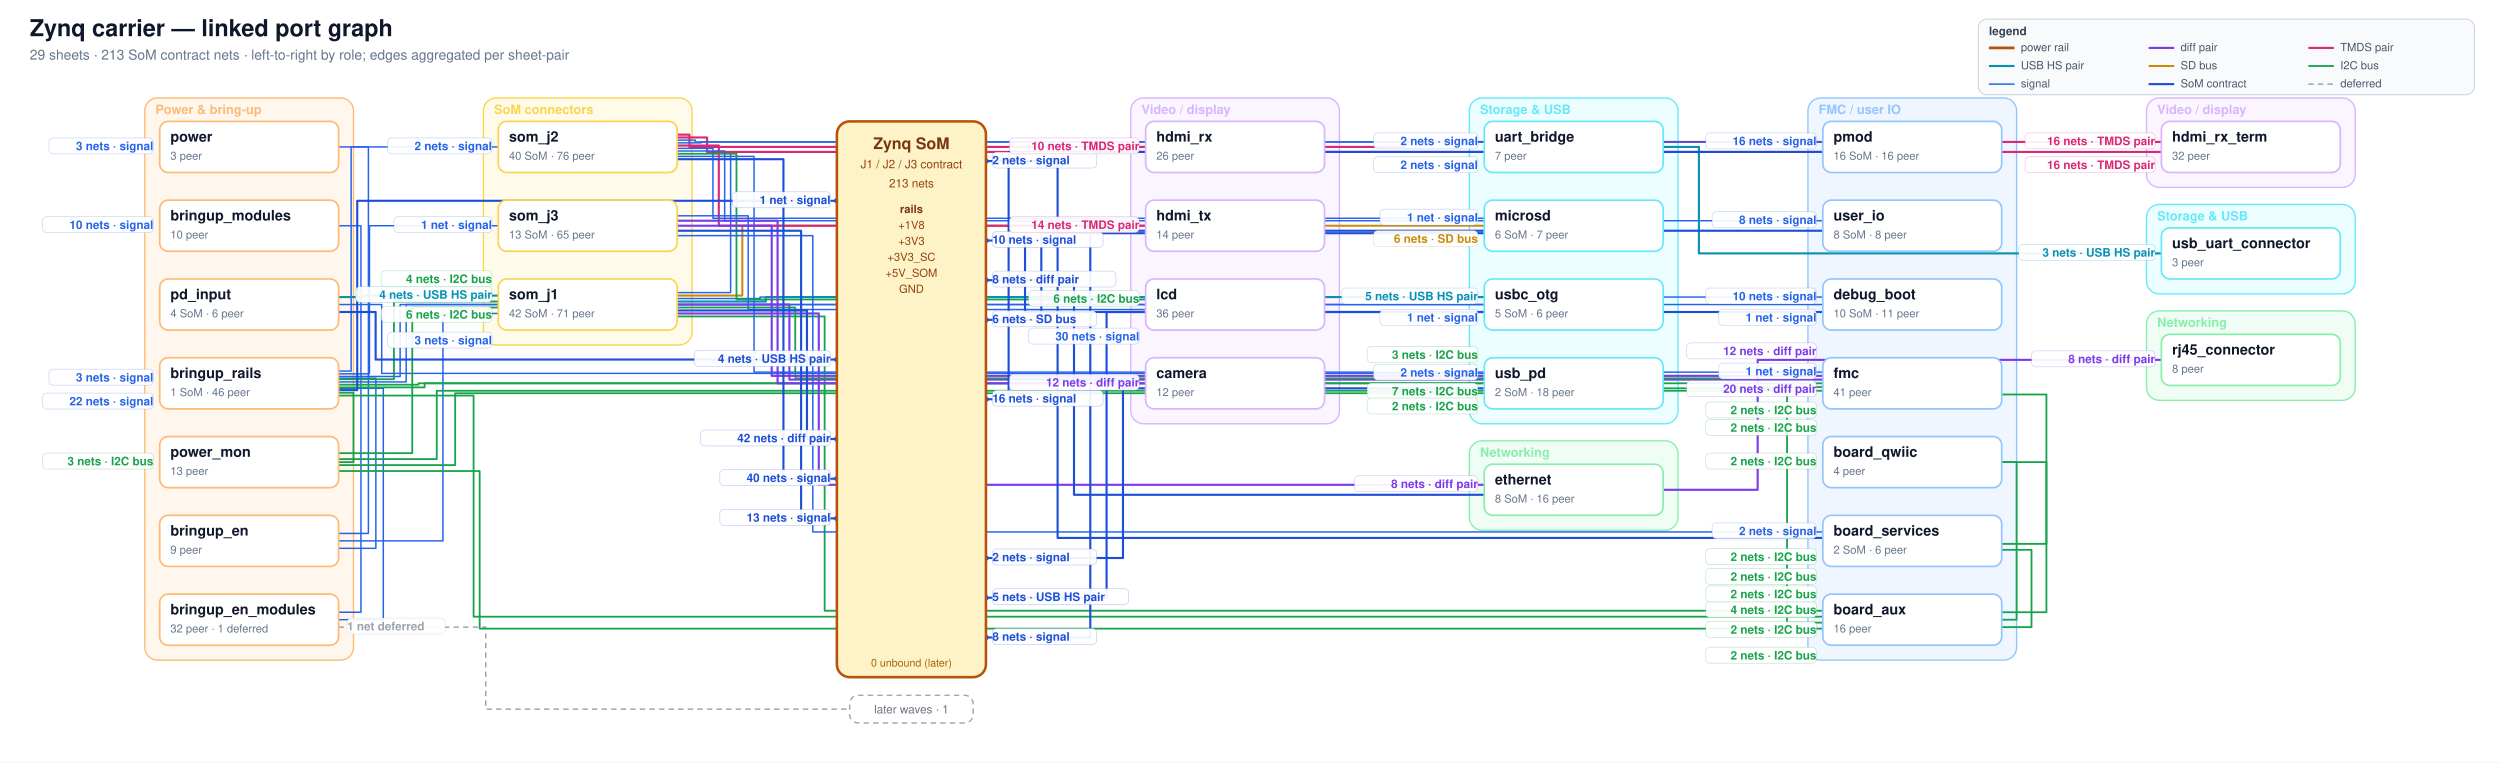
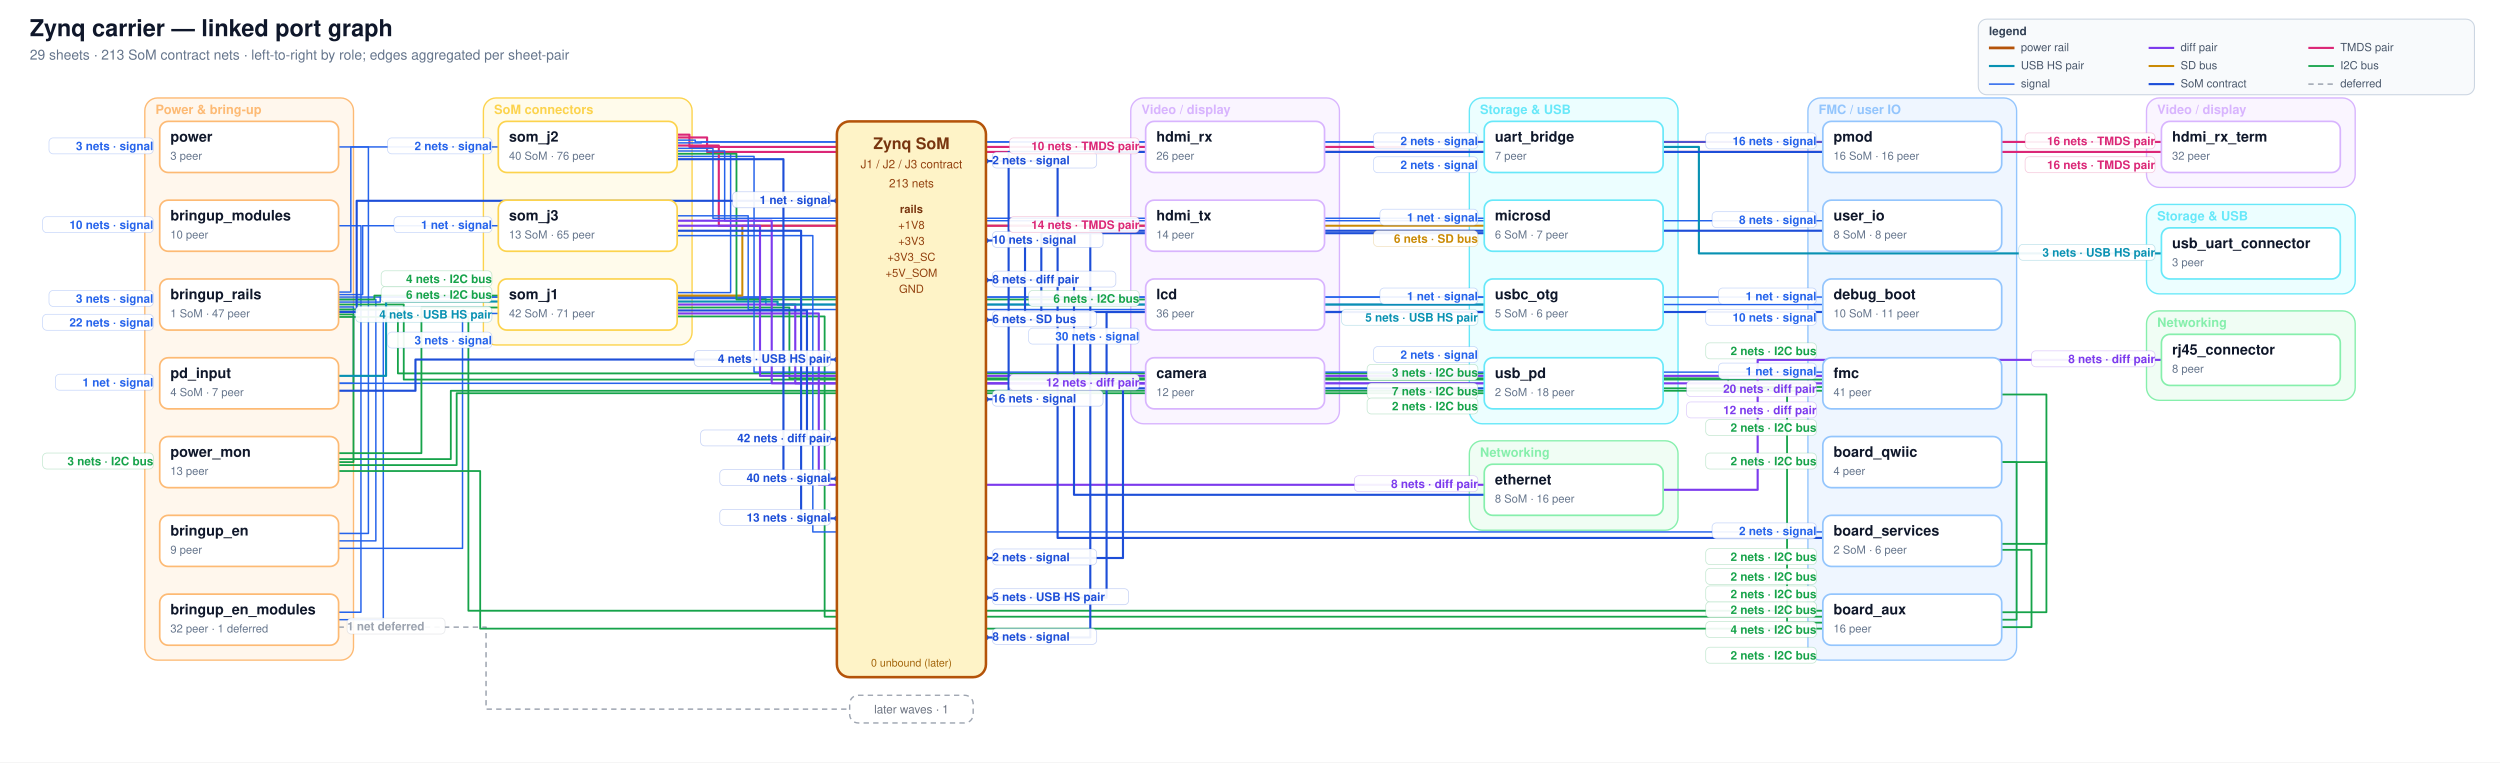
<svg xmlns="http://www.w3.org/2000/svg" viewBox="0 0 2348 716" width="2348" height="716" font-family="Segoe UI, Helvetica, Arial, sans-serif" font-size="13">
  <rect width="2348" height="716" fill="#ffffff" />
  <text x="28" y="34" font-size="22" font-weight="700" fill="#0f172a">Zynq carrier — linked port graph</text>
  <text x="28" y="56" font-size="13" fill="#64748b">29 sheets · 213 SoM contract nets · left-to-right by role; edges aggregated per sheet-pair</text>
  <rect x="1858" y="18" width="466" height="71" rx="8" fill="#f8fafc" stroke="#cbd5e1" stroke-width="1" />
  <text x="1868" y="33" font-size="11" font-weight="700" fill="#334155">legend</text>
  <line x1="1868" y1="45" x2="1892" y2="45" stroke="#b45309" stroke-width="2.6" />
  <text x="1898" y="48" font-size="10.5" fill="#475569">power rail</text>
  <line x1="2018" y1="45" x2="2042" y2="45" stroke="#7c3aed" stroke-width="2.0" />
  <text x="2048" y="48" font-size="10.5" fill="#475569">diff pair</text>
  <line x1="2168" y1="45" x2="2192" y2="45" stroke="#db2777" stroke-width="2.0" />
  <text x="2198" y="48" font-size="10.5" fill="#475569">TMDS pair</text>
  <line x1="1868" y1="62" x2="1892" y2="62" stroke="#0891b2" stroke-width="2.0" />
  <text x="1898" y="65" font-size="10.5" fill="#475569">USB HS pair</text>
  <line x1="2018" y1="62" x2="2042" y2="62" stroke="#ca8a04" stroke-width="1.9" />
  <text x="2048" y="65" font-size="10.5" fill="#475569">SD bus</text>
  <line x1="2168" y1="62" x2="2192" y2="62" stroke="#16a34a" stroke-width="1.7" />
  <text x="2198" y="65" font-size="10.5" fill="#475569">I2C bus</text>
  <line x1="1868" y1="79" x2="1892" y2="79" stroke="#2563eb" stroke-width="1.4" />
  <text x="1898" y="82" font-size="10.5" fill="#475569">signal</text>
  <line x1="2018" y1="79" x2="2042" y2="79" stroke="#1d4ed8" stroke-width="2.0" />
  <text x="2048" y="82" font-size="10.5" fill="#475569">SoM contract</text>
  <line x1="2168" y1="79" x2="2192" y2="79" stroke="#9ca3af" stroke-width="1.4" stroke-dasharray="5,4" />
  <text x="2198" y="82" font-size="10.5" fill="#475569">deferred</text>
  <rect x="136" y="92" width="196" height="528" rx="12" fill="#fff7ed" stroke="#fdba74" stroke-width="1.3" />
  <text x="146" y="107" font-size="12" font-weight="700" fill="#fdba74">Power &amp; bring-up</text>
  <rect x="454" y="92" width="196" height="232" rx="12" fill="#fffbeb" stroke="#fcd34d" stroke-width="1.3" />
  <text x="464" y="107" font-size="12" font-weight="700" fill="#fcd34d">SoM connectors</text>
  <rect x="1062" y="92" width="196" height="306" rx="12" fill="#faf5ff" stroke="#d8b4fe" stroke-width="1.3" />
  <text x="1072" y="107" font-size="12" font-weight="700" fill="#d8b4fe">Video / display</text>
  <rect x="1380" y="92" width="196" height="306" rx="12" fill="#ecfeff" stroke="#67e8f9" stroke-width="1.3" />
  <text x="1390" y="107" font-size="12" font-weight="700" fill="#67e8f9">Storage &amp; USB</text>
  <rect x="1380" y="414" width="196" height="84" rx="12" fill="#f0fdf4" stroke="#86efac" stroke-width="1.3" />
  <text x="1390" y="429" font-size="12" font-weight="700" fill="#86efac">Networking</text>
  <rect x="1698" y="92" width="196" height="528" rx="12" fill="#eff6ff" stroke="#93c5fd" stroke-width="1.3" />
  <text x="1708" y="107" font-size="12" font-weight="700" fill="#93c5fd">FMC / user IO</text>
  <rect x="2016" y="92" width="196" height="84" rx="12" fill="#faf5ff" stroke="#d8b4fe" stroke-width="1.3" />
  <text x="2026" y="107" font-size="12" font-weight="700" fill="#d8b4fe">Video / display</text>
  <rect x="2016" y="192" width="196" height="84" rx="12" fill="#ecfeff" stroke="#67e8f9" stroke-width="1.3" />
  <text x="2026" y="207" font-size="12" font-weight="700" fill="#67e8f9">Storage &amp; USB</text>
  <rect x="2016" y="292" width="196" height="84" rx="12" fill="#f0fdf4" stroke="#86efac" stroke-width="1.3" />
  <text x="2026" y="307" font-size="12" font-weight="700" fill="#86efac">Networking</text>
-   <path d="M318.0,589.0 H456.2 V666.0 H856.0" fill="none" stroke="#9ca3af" stroke-width="1.4" stroke-linejoin="round" stroke-dasharray="5,4" />
+   <path d="M318.0,589.0 H456.5 V666.0 H856.0" fill="none" stroke="#9ca3af" stroke-width="1.4" stroke-linejoin="round" stroke-dasharray="5,4" />
  <path d="M1880.0,582.0 H1894.0 V434.0 H1712.0" fill="none" stroke="#16a34a" stroke-width="1.7" stroke-linejoin="round" />
  <path d="M1880.0,589.0 H1908.0 V516.4 H1712.0" fill="none" stroke="#16a34a" stroke-width="1.7" stroke-linejoin="round" />
  <path d="M1880.0,575.0 H1922.0 V370.5 H1712.0" fill="none" stroke="#16a34a" stroke-width="1.7" stroke-linejoin="round" />
  <path d="M1880.0,434.0 H1922.0 V510.8 H1712.0" fill="none" stroke="#16a34a" stroke-width="1.7" stroke-linejoin="round" />
-   <path d="M318.0,515.0 H353.0 V355.3 H150.0" fill="none" stroke="#2563eb" stroke-width="1.4" stroke-linejoin="round" />
+   <path d="M318.0,508.0 H353.0 V281.3 H150.0" fill="none" stroke="#2563eb" stroke-width="1.4" stroke-linejoin="round" />
  <path d="M318.0,501.0 H346.0 V138.0 H150.0" fill="none" stroke="#2563eb" stroke-width="1.4" stroke-linejoin="round" />
-   <path d="M318.0,508.0 H416.0 V294.4 H468.0" fill="none" stroke="#2563eb" stroke-width="1.4" stroke-linejoin="round" />
+   <path d="M318.0,515.0 H434.4 V294.4 H468.0" fill="none" stroke="#2563eb" stroke-width="1.4" stroke-linejoin="round" />
  <path d="M318.0,575.0 H339.0 V212.0 H150.0" fill="none" stroke="#2563eb" stroke-width="1.4" stroke-linejoin="round" />
-   <path d="M318.0,582.0 H360.0 V364.7 H150.0" fill="none" stroke="#2563eb" stroke-width="1.4" stroke-linejoin="round" />
-   <path d="M318.0,371.5 H444.8 V579.2 H1712.0" fill="none" stroke="#16a34a" stroke-width="1.7" stroke-linejoin="round" />
-   <path d="M318.0,353.6 H375.8 V286.0 H1712.0" fill="none" stroke="#2563eb" stroke-width="1.4" stroke-linejoin="round" />
-   <path d="M318.0,361.3 H393.0 V360.0 H1712.0" fill="none" stroke="#16a34a" stroke-width="1.7" stroke-linejoin="round" />
-   <path d="M318.0,368.9 H332.0 V434.0 H150.0" fill="none" stroke="#16a34a" stroke-width="1.7" stroke-linejoin="round" />
-   <path d="M318.0,356.2 H370.0 V283.2 H468.0" fill="none" stroke="#16a34a" stroke-width="1.7" stroke-linejoin="round" />
-   <path d="M318.0,348.5 H329.8 V138.0 H468.0" fill="none" stroke="#2563eb" stroke-width="1.4" stroke-linejoin="round" />
-   <path d="M318.0,351.1 H347.0 V212.0 H468.0" fill="none" stroke="#2563eb" stroke-width="1.4" stroke-linejoin="round" />
-   <path d="M318.0,363.8 H398.8 V360.0 H1394.0" fill="none" stroke="#16a34a" stroke-width="1.7" stroke-linejoin="round" />
-   <path d="M318.0,358.7 H381.5 V286.0 H1394.0" fill="none" stroke="#2563eb" stroke-width="1.4" stroke-linejoin="round" />
+   <path d="M318.0,582.0 H360.0 V290.7 H150.0" fill="none" stroke="#2563eb" stroke-width="1.4" stroke-linejoin="round" />
+   <path d="M318.0,297.7 H439.9 V573.6 H1712.0" fill="none" stroke="#16a34a" stroke-width="1.7" stroke-linejoin="round" />
+   <path d="M318.0,279.0 H346.1 V279.0 H1712.0" fill="none" stroke="#2563eb" stroke-width="1.4" stroke-linejoin="round" />
+   <path d="M318.0,286.0 H379.2 V356.5 H1712.0" fill="none" stroke="#16a34a" stroke-width="1.7" stroke-linejoin="round" />
+   <path d="M318.0,288.3 H332.0 V360.0 H150.0" fill="none" stroke="#2563eb" stroke-width="1.4" stroke-linejoin="round" />
+   <path d="M318.0,295.3 H332.0 V434.0 H150.0" fill="none" stroke="#16a34a" stroke-width="1.7" stroke-linejoin="round" />
+   <path d="M318.0,281.3 H351.6 V277.6 H468.0" fill="none" stroke="#16a34a" stroke-width="1.7" stroke-linejoin="round" />
+   <path d="M318.0,274.3 H329.5 V138.0 H468.0" fill="none" stroke="#2563eb" stroke-width="1.4" stroke-linejoin="round" />
+   <path d="M318.0,276.7 H340.6 V212.0 H468.0" fill="none" stroke="#2563eb" stroke-width="1.4" stroke-linejoin="round" />
+   <path d="M318.0,290.7 H373.7 V350.7 H1394.0" fill="none" stroke="#16a34a" stroke-width="1.7" stroke-linejoin="round" />
+   <path d="M318.0,283.7 H357.1 V279.0 H1394.0" fill="none" stroke="#2563eb" stroke-width="1.4" stroke-linejoin="round" />
  <path d="M1562.0,460.0 H1650.8 V338.0 H2030.0" fill="none" stroke="#7c3aed" stroke-width="2.0" stroke-linejoin="round" />
  <path d="M1244.0,138.0 H1319.0 V133.3 H2030.0" fill="none" stroke="#db2777" stroke-width="2.0" stroke-linejoin="round" />
-   <path d="M318.0,279.0 H341.2 V277.6 H468.0" fill="none" stroke="#0891b2" stroke-width="2.0" stroke-linejoin="round" />
-   <path d="M318.0,286.0 H358.5 V350.7 H1394.0" fill="none" stroke="#2563eb" stroke-width="1.4" stroke-linejoin="round" />
-   <path d="M318.0,442.4 H450.5 V590.4 H1712.0" fill="none" stroke="#16a34a" stroke-width="1.7" stroke-linejoin="round" />
-   <path d="M318.0,431.2 H410.2 V367.0 H1712.0" fill="none" stroke="#16a34a" stroke-width="1.7" stroke-linejoin="round" />
-   <path d="M318.0,425.6 H387.2 V288.8 H468.0" fill="none" stroke="#16a34a" stroke-width="1.7" stroke-linejoin="round" />
-   <path d="M318.0,436.8 H427.5 V369.3 H1394.0" fill="none" stroke="#16a34a" stroke-width="1.7" stroke-linejoin="round" />
-   <path d="M636.0,297.2 H774.5 V573.6 H1712.0" fill="none" stroke="#16a34a" stroke-width="1.7" stroke-linejoin="round" />
-   <path d="M636.0,280.4 H713.8 V279.0 H1712.0" fill="none" stroke="#2563eb" stroke-width="1.4" stroke-linejoin="round" />
+   <path d="M318.0,353.0 H362.6 V283.2 H468.0" fill="none" stroke="#0891b2" stroke-width="2.0" stroke-linejoin="round" />
+   <path d="M318.0,360.0 H401.3 V360.0 H1394.0" fill="none" stroke="#2563eb" stroke-width="1.4" stroke-linejoin="round" />
+   <path d="M318.0,442.4 H451.0 V590.4 H1712.0" fill="none" stroke="#16a34a" stroke-width="1.7" stroke-linejoin="round" />
+   <path d="M318.0,431.2 H423.4 V367.0 H1712.0" fill="none" stroke="#16a34a" stroke-width="1.7" stroke-linejoin="round" />
+   <path d="M318.0,425.6 H395.8 V288.8 H468.0" fill="none" stroke="#16a34a" stroke-width="1.7" stroke-linejoin="round" />
+   <path d="M318.0,436.8 H428.9 V369.3 H1394.0" fill="none" stroke="#16a34a" stroke-width="1.7" stroke-linejoin="round" />
+   <path d="M636.0,297.2 H774.5 V579.2 H1712.0" fill="none" stroke="#16a34a" stroke-width="1.7" stroke-linejoin="round" />
+   <path d="M636.0,280.4 H719.3 V286.0 H1712.0" fill="none" stroke="#2563eb" stroke-width="1.4" stroke-linejoin="round" />
  <path d="M636.0,294.4 H769.0 V455.3 H1394.0" fill="none" stroke="#7c3aed" stroke-width="2.0" stroke-linejoin="round" />
-   <path d="M636.0,286.0 H741.4 V356.5 H1712.0" fill="none" stroke="#7c3aed" stroke-width="2.0" stroke-linejoin="round" />
+   <path d="M636.0,286.0 H746.9 V360.0 H1712.0" fill="none" stroke="#7c3aed" stroke-width="2.0" stroke-linejoin="round" />
  <path d="M636.0,277.6 H697.2 V212.0 H1394.0" fill="none" stroke="#ca8a04" stroke-width="1.9" stroke-linejoin="round" />
  <path d="M636.0,274.8 H686.2 V142.7 H1394.0" fill="none" stroke="#2563eb" stroke-width="1.4" stroke-linejoin="round" />
-   <path d="M636.0,288.8 H746.9 V355.3 H1394.0" fill="none" stroke="#16a34a" stroke-width="1.7" stroke-linejoin="round" />
-   <path d="M636.0,283.2 H719.3 V279.0 H1394.0" fill="none" stroke="#0891b2" stroke-width="2.0" stroke-linejoin="round" />
+   <path d="M636.0,288.8 H741.4 V355.3 H1394.0" fill="none" stroke="#16a34a" stroke-width="1.7" stroke-linejoin="round" />
+   <path d="M636.0,283.2 H730.3 V286.0 H1394.0" fill="none" stroke="#0891b2" stroke-width="2.0" stroke-linejoin="round" />
  <path d="M636.0,146.9 H708.2 V349.5 H1712.0" fill="none" stroke="#2563eb" stroke-width="1.4" stroke-linejoin="round" />
  <path d="M636.0,126.5 H647.5 V138.0 H1076.0" fill="none" stroke="#db2777" stroke-width="2.0" stroke-linejoin="round" />
  <path d="M636.0,129.1 H664.1 V142.7 H2030.0" fill="none" stroke="#db2777" stroke-width="2.0" stroke-linejoin="round" />
  <path d="M636.0,136.7 H675.1 V212.0 H1076.0" fill="none" stroke="#db2777" stroke-width="2.0" stroke-linejoin="round" />
  <path d="M636.0,144.4 H691.7 V281.3 H1076.0" fill="none" stroke="#16a34a" stroke-width="1.7" stroke-linejoin="round" />
  <path d="M636.0,139.3 H669.6 V205.0 H1394.0" fill="none" stroke="#2563eb" stroke-width="1.4" stroke-linejoin="round" />
  <path d="M636.0,131.6 H653.0 V133.3 H1712.0" fill="none" stroke="#2563eb" stroke-width="1.4" stroke-linejoin="round" />
  <path d="M636.0,134.2 H658.6 V133.3 H1394.0" fill="none" stroke="#2563eb" stroke-width="1.4" stroke-linejoin="round" />
  <path d="M636.0,141.8 H680.6 V207.3 H1712.0" fill="none" stroke="#2563eb" stroke-width="1.4" stroke-linejoin="round" />
  <path d="M636.0,221.3 H763.4 V499.6 H1712.0" fill="none" stroke="#2563eb" stroke-width="1.4" stroke-linejoin="round" />
-   <path d="M636.0,207.3 H730.3 V360.0 H1076.0" fill="none" stroke="#7c3aed" stroke-width="2.0" stroke-linejoin="round" />
-   <path d="M636.0,212.0 H724.8 V353.0 H1712.0" fill="none" stroke="#7c3aed" stroke-width="2.0" stroke-linejoin="round" />
+   <path d="M636.0,207.3 H724.8 V360.0 H1076.0" fill="none" stroke="#7c3aed" stroke-width="2.0" stroke-linejoin="round" />
+   <path d="M636.0,212.0 H713.8 V353.0 H1712.0" fill="none" stroke="#7c3aed" stroke-width="2.0" stroke-linejoin="round" />
  <path d="M636.0,202.7 H702.7 V290.7 H1076.0" fill="none" stroke="#2563eb" stroke-width="1.4" stroke-linejoin="round" />
  <path d="M1562.0,138.0 H1595.6 V238.0 H2030.0" fill="none" stroke="#0891b2" stroke-width="2.0" stroke-linejoin="round" />
  <path d="M1562.0,364.7 H1678.4 V584.8 H1712.0" fill="none" stroke="#16a34a" stroke-width="1.7" stroke-linejoin="round" />
  <path d="M1562.0,355.3 H1623.2 V363.5 H1712.0" fill="none" stroke="#16a34a" stroke-width="1.7" stroke-linejoin="round" />
  <path d="M926.0,151.3 H993.3 V505.2 H1712.0" fill="none" stroke="#1d4ed8" stroke-width="2.0" stroke-linejoin="round" />
  <circle cx="926.0" cy="151.3" r="2.6" fill="#1d4ed8" />
  <path d="M926.0,225.9 H962.7 V293.0 H1712.0" fill="none" stroke="#1d4ed8" stroke-width="2.0" stroke-linejoin="round" />
  <circle cx="926.0" cy="225.9" r="2.6" fill="#1d4ed8" />
  <path d="M926.0,263.1 H1008.7 V464.7 H1394.0" fill="none" stroke="#1d4ed8" stroke-width="2.0" stroke-linejoin="round" />
  <circle cx="926.0" cy="263.1" r="2.6" fill="#1d4ed8" />
  <path d="M926.0,300.4 H978.0 V219.0 H1394.0" fill="none" stroke="#1d4ed8" stroke-width="2.0" stroke-linejoin="round" />
  <circle cx="926.0" cy="300.4" r="2.6" fill="#1d4ed8" />
  <path d="M926.0,375.0 H947.3 V142.7 H1712.0" fill="none" stroke="#1d4ed8" stroke-width="2.0" stroke-linejoin="round" />
  <circle cx="926.0" cy="375.0" r="2.6" fill="#1d4ed8" />
  <path d="M926.0,524.1 H1054.7 V364.7 H1394.0" fill="none" stroke="#1d4ed8" stroke-width="2.0" stroke-linejoin="round" />
  <circle cx="926.0" cy="524.1" r="2.6" fill="#1d4ed8" />
  <path d="M926.0,561.4 H1039.3 V293.0 H1394.0" fill="none" stroke="#1d4ed8" stroke-width="2.0" stroke-linejoin="round" />
  <circle cx="926.0" cy="561.4" r="2.6" fill="#1d4ed8" />
  <path d="M926.0,598.7 H1024.0 V216.7 H1712.0" fill="none" stroke="#1d4ed8" stroke-width="2.0" stroke-linejoin="round" />
  <circle cx="926.0" cy="598.7" r="2.6" fill="#1d4ed8" />
-   <path d="M318.0,366.4 H335.5 V188.6 H786.0" fill="none" stroke="#1d4ed8" stroke-width="2.0" stroke-linejoin="round" />
+   <path d="M318.0,293.0 H335.0 V188.6 H786.0" fill="none" stroke="#1d4ed8" stroke-width="2.0" stroke-linejoin="round" />
  <circle cx="786.0" cy="188.6" r="2.6" fill="#1d4ed8" />
-   <path d="M318.0,293.0 H352.8 V337.7 H786.0" fill="none" stroke="#1d4ed8" stroke-width="2.0" stroke-linejoin="round" />
+   <path d="M318.0,367.0 H390.2 V337.7 H786.0" fill="none" stroke="#1d4ed8" stroke-width="2.0" stroke-linejoin="round" />
  <circle cx="786.0" cy="337.7" r="2.6" fill="#1d4ed8" />
  <path d="M636.0,291.6 H757.9 V412.3 H786.0" fill="none" stroke="#1d4ed8" stroke-width="2.0" stroke-linejoin="round" />
  <circle cx="786.0" cy="412.3" r="2.6" fill="#1d4ed8" />
  <path d="M636.0,149.5 H735.8 V449.6 H786.0" fill="none" stroke="#1d4ed8" stroke-width="2.0" stroke-linejoin="round" />
  <circle cx="786.0" cy="449.6" r="2.6" fill="#1d4ed8" />
  <path d="M636.0,216.7 H752.4 V486.9 H786.0" fill="none" stroke="#1d4ed8" stroke-width="2.0" stroke-linejoin="round" />
  <circle cx="786.0" cy="486.9" r="2.6" fill="#1d4ed8" />
  <rect x="46.0" y="129.5" width="98.0" height="15" rx="4" fill="#ffffff" fill-opacity="0.92" stroke="#2563eb" stroke-opacity="0.25" stroke-width="0.7" />
  <text x="144.0" y="141.0" text-anchor="end" font-size="11" font-weight="600" fill="#2563eb">3 nets · signal</text>
  <rect x="40.0" y="203.5" width="104.0" height="15" rx="4" fill="#ffffff" fill-opacity="0.92" stroke="#2563eb" stroke-opacity="0.25" stroke-width="0.7" />
  <text x="144.0" y="215.0" text-anchor="end" font-size="11" font-weight="600" fill="#2563eb">10 nets · signal</text>
-   <rect x="46.0" y="346.8" width="98.0" height="15" rx="4" fill="#ffffff" fill-opacity="0.92" stroke="#2563eb" stroke-opacity="0.25" stroke-width="0.7" />
-   <text x="144.0" y="358.3" text-anchor="end" font-size="11" font-weight="600" fill="#2563eb">3 nets · signal</text>
-   <rect x="40.0" y="369.2" width="104.0" height="15" rx="4" fill="#ffffff" fill-opacity="0.92" stroke="#2563eb" stroke-opacity="0.25" stroke-width="0.7" />
-   <text x="144.0" y="380.7" text-anchor="end" font-size="11" font-weight="600" fill="#2563eb">22 nets · signal</text>
+   <rect x="46.0" y="272.8" width="98.0" height="15" rx="4" fill="#ffffff" fill-opacity="0.92" stroke="#2563eb" stroke-opacity="0.25" stroke-width="0.7" />
+   <text x="144.0" y="284.3" text-anchor="end" font-size="11" font-weight="600" fill="#2563eb">3 nets · signal</text>
+   <rect x="40.0" y="295.2" width="104.0" height="15" rx="4" fill="#ffffff" fill-opacity="0.92" stroke="#2563eb" stroke-opacity="0.25" stroke-width="0.7" />
+   <text x="144.0" y="306.7" text-anchor="end" font-size="11" font-weight="600" fill="#2563eb">22 nets · signal</text>
+   <rect x="52.0" y="351.5" width="92.0" height="15" rx="4" fill="#ffffff" fill-opacity="0.92" stroke="#2563eb" stroke-opacity="0.25" stroke-width="0.7" />
+   <text x="144.0" y="363.0" text-anchor="end" font-size="11" font-weight="600" fill="#2563eb">1 net · signal</text>
  <rect x="40.0" y="425.5" width="104.0" height="15" rx="4" fill="#ffffff" fill-opacity="0.92" stroke="#16a34a" stroke-opacity="0.25" stroke-width="0.7" />
  <text x="144.0" y="437.0" text-anchor="end" font-size="11" font-weight="600" fill="#16a34a">3 nets · I2C bus</text>
  <rect x="326.0" y="580.5" width="92.0" height="15" rx="4" fill="#ffffff" fill-opacity="0.92" stroke="#9ca3af" stroke-opacity="0.25" stroke-width="0.7" />
  <text x="326.0" y="592.0" font-size="11" font-weight="600" fill="#9ca3af">1 net deferred</text>
  <rect x="364.0" y="129.5" width="98.0" height="15" rx="4" fill="#ffffff" fill-opacity="0.92" stroke="#2563eb" stroke-opacity="0.25" stroke-width="0.7" />
  <text x="462.0" y="141.0" text-anchor="end" font-size="11" font-weight="600" fill="#2563eb">2 nets · signal</text>
  <rect x="370.0" y="203.5" width="92.0" height="15" rx="4" fill="#ffffff" fill-opacity="0.92" stroke="#2563eb" stroke-opacity="0.25" stroke-width="0.7" />
  <text x="462.0" y="215.0" text-anchor="end" font-size="11" font-weight="600" fill="#2563eb">1 net · signal</text>
-   <rect x="334.0" y="269.1" width="128.0" height="15" rx="4" fill="#ffffff" fill-opacity="0.92" stroke="#0891b2" stroke-opacity="0.25" stroke-width="0.7" />
-   <text x="462.0" y="280.6" text-anchor="end" font-size="11" font-weight="600" fill="#0891b2">4 nets · USB HS pair</text>
-   <rect x="358.0" y="287.7" width="104.0" height="15" rx="4" fill="#ffffff" fill-opacity="0.92" stroke="#16a34a" stroke-opacity="0.25" stroke-width="0.7" />
-   <text x="462.0" y="299.2" text-anchor="end" font-size="11" font-weight="600" fill="#16a34a">6 nets · I2C bus</text>
+   <rect x="358.0" y="269.1" width="104.0" height="15" rx="4" fill="#ffffff" fill-opacity="0.92" stroke="#16a34a" stroke-opacity="0.25" stroke-width="0.7" />
+   <text x="462.0" y="280.6" text-anchor="end" font-size="11" font-weight="600" fill="#16a34a">6 nets · I2C bus</text>
+   <rect x="334.0" y="287.7" width="128.0" height="15" rx="4" fill="#ffffff" fill-opacity="0.92" stroke="#0891b2" stroke-opacity="0.25" stroke-width="0.7" />
+   <text x="462.0" y="299.2" text-anchor="end" font-size="11" font-weight="600" fill="#0891b2">4 nets · USB HS pair</text>
  <rect x="358.0" y="254.3" width="104.0" height="15" rx="4" fill="#ffffff" fill-opacity="0.92" stroke="#16a34a" stroke-opacity="0.25" stroke-width="0.7" />
  <text x="462.0" y="265.8" text-anchor="end" font-size="11" font-weight="600" fill="#16a34a">4 nets · I2C bus</text>
  <rect x="364.0" y="311.9" width="98.0" height="15" rx="4" fill="#ffffff" fill-opacity="0.92" stroke="#2563eb" stroke-opacity="0.25" stroke-width="0.7" />
  <text x="462.0" y="323.4" text-anchor="end" font-size="11" font-weight="600" fill="#2563eb">3 nets · signal</text>
  <rect x="688.0" y="180.1" width="92.0" height="15" rx="4" fill="#ffffff" fill-opacity="0.92" stroke="#1d4ed8" stroke-opacity="0.25" stroke-width="0.7" />
  <text x="780.0" y="191.6" text-anchor="end" font-size="11" font-weight="600" fill="#1d4ed8">1 net · signal</text>
  <rect x="652.0" y="329.2" width="128.0" height="15" rx="4" fill="#ffffff" fill-opacity="0.92" stroke="#1d4ed8" stroke-opacity="0.25" stroke-width="0.7" />
  <text x="780.0" y="340.7" text-anchor="end" font-size="11" font-weight="600" fill="#1d4ed8">4 nets · USB HS pair</text>
  <rect x="658.0" y="403.8" width="122.0" height="15" rx="4" fill="#ffffff" fill-opacity="0.92" stroke="#1d4ed8" stroke-opacity="0.25" stroke-width="0.7" />
  <text x="780.0" y="415.3" text-anchor="end" font-size="11" font-weight="600" fill="#1d4ed8">42 nets · diff pair</text>
  <rect x="676.0" y="441.1" width="104.0" height="15" rx="4" fill="#ffffff" fill-opacity="0.92" stroke="#1d4ed8" stroke-opacity="0.25" stroke-width="0.7" />
  <text x="780.0" y="452.6" text-anchor="end" font-size="11" font-weight="600" fill="#1d4ed8">40 nets · signal</text>
  <rect x="676.0" y="478.4" width="104.0" height="15" rx="4" fill="#ffffff" fill-opacity="0.92" stroke="#1d4ed8" stroke-opacity="0.25" stroke-width="0.7" />
  <text x="780.0" y="489.9" text-anchor="end" font-size="11" font-weight="600" fill="#1d4ed8">13 nets · signal</text>
  <rect x="932.0" y="142.8" width="98.0" height="15" rx="4" fill="#ffffff" fill-opacity="0.92" stroke="#1d4ed8" stroke-opacity="0.25" stroke-width="0.7" />
  <text x="932.0" y="154.3" font-size="11" font-weight="600" fill="#1d4ed8">2 nets · signal</text>
  <rect x="932.0" y="217.4" width="104.0" height="15" rx="4" fill="#ffffff" fill-opacity="0.92" stroke="#1d4ed8" stroke-opacity="0.25" stroke-width="0.7" />
  <text x="932.0" y="228.9" font-size="11" font-weight="600" fill="#1d4ed8">10 nets · signal</text>
  <rect x="932.0" y="254.6" width="116.0" height="15" rx="4" fill="#ffffff" fill-opacity="0.92" stroke="#1d4ed8" stroke-opacity="0.25" stroke-width="0.7" />
  <text x="932.0" y="266.1" font-size="11" font-weight="600" fill="#1d4ed8">8 nets · diff pair</text>
  <rect x="932.0" y="291.9" width="98.0" height="15" rx="4" fill="#ffffff" fill-opacity="0.92" stroke="#1d4ed8" stroke-opacity="0.25" stroke-width="0.7" />
  <text x="932.0" y="303.4" font-size="11" font-weight="600" fill="#1d4ed8">6 nets · SD bus</text>
  <rect x="932.0" y="366.5" width="104.0" height="15" rx="4" fill="#ffffff" fill-opacity="0.92" stroke="#1d4ed8" stroke-opacity="0.25" stroke-width="0.7" />
  <text x="932.0" y="378.0" font-size="11" font-weight="600" fill="#1d4ed8">16 nets · signal</text>
  <rect x="932.0" y="515.6" width="98.0" height="15" rx="4" fill="#ffffff" fill-opacity="0.92" stroke="#1d4ed8" stroke-opacity="0.25" stroke-width="0.7" />
  <text x="932.0" y="527.1" font-size="11" font-weight="600" fill="#1d4ed8">2 nets · signal</text>
  <rect x="932.0" y="552.9" width="128.0" height="15" rx="4" fill="#ffffff" fill-opacity="0.92" stroke="#1d4ed8" stroke-opacity="0.25" stroke-width="0.7" />
  <text x="932.0" y="564.4" font-size="11" font-weight="600" fill="#1d4ed8">5 nets · USB HS pair</text>
  <rect x="932.0" y="590.2" width="98.0" height="15" rx="4" fill="#ffffff" fill-opacity="0.92" stroke="#1d4ed8" stroke-opacity="0.25" stroke-width="0.7" />
  <text x="932.0" y="601.7" font-size="11" font-weight="600" fill="#1d4ed8">8 nets · signal</text>
  <rect x="948.0" y="129.5" width="122.0" height="15" rx="4" fill="#ffffff" fill-opacity="0.92" stroke="#db2777" stroke-opacity="0.25" stroke-width="0.7" />
  <text x="1070.0" y="141.0" text-anchor="end" font-size="11" font-weight="600" fill="#db2777">10 nets · TMDS pair</text>
  <rect x="948.0" y="203.5" width="122.0" height="15" rx="4" fill="#ffffff" fill-opacity="0.92" stroke="#db2777" stroke-opacity="0.25" stroke-width="0.7" />
  <text x="1070.0" y="215.0" text-anchor="end" font-size="11" font-weight="600" fill="#db2777">14 nets · TMDS pair</text>
  <rect x="966.0" y="272.8" width="104.0" height="15" rx="4" fill="#ffffff" fill-opacity="0.92" stroke="#16a34a" stroke-opacity="0.25" stroke-width="0.7" />
  <text x="1070.0" y="284.3" text-anchor="end" font-size="11" font-weight="600" fill="#16a34a">6 nets · I2C bus</text>
  <rect x="966.0" y="308.2" width="104.0" height="15" rx="4" fill="#ffffff" fill-opacity="0.92" stroke="#2563eb" stroke-opacity="0.25" stroke-width="0.7" />
  <text x="1070.0" y="319.7" text-anchor="end" font-size="11" font-weight="600" fill="#2563eb">30 nets · signal</text>
  <rect x="948.0" y="351.5" width="122.0" height="15" rx="4" fill="#ffffff" fill-opacity="0.92" stroke="#7c3aed" stroke-opacity="0.25" stroke-width="0.7" />
  <text x="1070.0" y="363.0" text-anchor="end" font-size="11" font-weight="600" fill="#7c3aed">12 nets · diff pair</text>
  <rect x="1290.0" y="124.8" width="98.0" height="15" rx="4" fill="#ffffff" fill-opacity="0.92" stroke="#2563eb" stroke-opacity="0.25" stroke-width="0.7" />
  <text x="1388.0" y="136.3" text-anchor="end" font-size="11" font-weight="600" fill="#2563eb">2 nets · signal</text>
  <rect x="1290.0" y="147.2" width="98.0" height="15" rx="4" fill="#ffffff" fill-opacity="0.92" stroke="#2563eb" stroke-opacity="0.25" stroke-width="0.7" />
  <text x="1388.0" y="158.7" text-anchor="end" font-size="11" font-weight="600" fill="#2563eb">2 nets · signal</text>
  <rect x="1296.0" y="196.5" width="92.0" height="15" rx="4" fill="#ffffff" fill-opacity="0.92" stroke="#2563eb" stroke-opacity="0.25" stroke-width="0.7" />
  <text x="1388.0" y="208.0" text-anchor="end" font-size="11" font-weight="600" fill="#2563eb">1 net · signal</text>
  <rect x="1290.0" y="216.5" width="98.0" height="15" rx="4" fill="#ffffff" fill-opacity="0.92" stroke="#ca8a04" stroke-opacity="0.25" stroke-width="0.7" />
  <text x="1388.0" y="228.0" text-anchor="end" font-size="11" font-weight="600" fill="#ca8a04">6 nets · SD bus</text>
-   <rect x="1260.0" y="270.5" width="128.0" height="15" rx="4" fill="#ffffff" fill-opacity="0.92" stroke="#0891b2" stroke-opacity="0.25" stroke-width="0.7" />
-   <text x="1388.0" y="282.0" text-anchor="end" font-size="11" font-weight="600" fill="#0891b2">5 nets · USB HS pair</text>
-   <rect x="1296.0" y="290.5" width="92.0" height="15" rx="4" fill="#ffffff" fill-opacity="0.92" stroke="#2563eb" stroke-opacity="0.25" stroke-width="0.7" />
-   <text x="1388.0" y="302.0" text-anchor="end" font-size="11" font-weight="600" fill="#2563eb">1 net · signal</text>
-   <rect x="1290.0" y="342.2" width="98.0" height="15" rx="4" fill="#ffffff" fill-opacity="0.92" stroke="#2563eb" stroke-opacity="0.25" stroke-width="0.7" />
-   <text x="1388.0" y="353.7" text-anchor="end" font-size="11" font-weight="600" fill="#2563eb">2 nets · signal</text>
+   <rect x="1296.0" y="270.5" width="92.0" height="15" rx="4" fill="#ffffff" fill-opacity="0.92" stroke="#2563eb" stroke-opacity="0.25" stroke-width="0.7" />
+   <text x="1388.0" y="282.0" text-anchor="end" font-size="11" font-weight="600" fill="#2563eb">1 net · signal</text>
+   <rect x="1260.0" y="290.5" width="128.0" height="15" rx="4" fill="#ffffff" fill-opacity="0.92" stroke="#0891b2" stroke-opacity="0.25" stroke-width="0.7" />
+   <text x="1388.0" y="302.0" text-anchor="end" font-size="11" font-weight="600" fill="#0891b2">5 nets · USB HS pair</text>
+   <rect x="1284.0" y="342.2" width="104.0" height="15" rx="4" fill="#ffffff" fill-opacity="0.92" stroke="#16a34a" stroke-opacity="0.25" stroke-width="0.7" />
+   <text x="1388.0" y="353.7" text-anchor="end" font-size="11" font-weight="600" fill="#16a34a">3 nets · I2C bus</text>
  <rect x="1284.0" y="359.8" width="104.0" height="15" rx="4" fill="#ffffff" fill-opacity="0.92" stroke="#16a34a" stroke-opacity="0.25" stroke-width="0.7" />
  <text x="1388.0" y="371.3" text-anchor="end" font-size="11" font-weight="600" fill="#16a34a">7 nets · I2C bus</text>
-   <rect x="1284.0" y="325.5" width="104.0" height="15" rx="4" fill="#ffffff" fill-opacity="0.92" stroke="#16a34a" stroke-opacity="0.25" stroke-width="0.7" />
-   <text x="1388.0" y="337.0" text-anchor="end" font-size="11" font-weight="600" fill="#16a34a">3 nets · I2C bus</text>
+   <rect x="1290.0" y="325.5" width="98.0" height="15" rx="4" fill="#ffffff" fill-opacity="0.92" stroke="#2563eb" stroke-opacity="0.25" stroke-width="0.7" />
+   <text x="1388.0" y="337.0" text-anchor="end" font-size="11" font-weight="600" fill="#2563eb">2 nets · signal</text>
  <rect x="1284.0" y="373.8" width="104.0" height="15" rx="4" fill="#ffffff" fill-opacity="0.92" stroke="#16a34a" stroke-opacity="0.25" stroke-width="0.7" />
  <text x="1388.0" y="385.3" text-anchor="end" font-size="11" font-weight="600" fill="#16a34a">2 nets · I2C bus</text>
  <rect x="1272.0" y="446.8" width="116.0" height="15" rx="4" fill="#ffffff" fill-opacity="0.92" stroke="#7c3aed" stroke-opacity="0.25" stroke-width="0.7" />
  <text x="1388.0" y="458.3" text-anchor="end" font-size="11" font-weight="600" fill="#7c3aed">8 nets · diff pair</text>
  <rect x="1602.0" y="124.8" width="104.0" height="15" rx="4" fill="#ffffff" fill-opacity="0.92" stroke="#2563eb" stroke-opacity="0.25" stroke-width="0.7" />
  <text x="1706.0" y="136.3" text-anchor="end" font-size="11" font-weight="600" fill="#2563eb">16 nets · signal</text>
  <rect x="1608.0" y="198.8" width="98.0" height="15" rx="4" fill="#ffffff" fill-opacity="0.92" stroke="#2563eb" stroke-opacity="0.25" stroke-width="0.7" />
  <text x="1706.0" y="210.3" text-anchor="end" font-size="11" font-weight="600" fill="#2563eb">8 nets · signal</text>
-   <rect x="1602.0" y="270.5" width="104.0" height="15" rx="4" fill="#ffffff" fill-opacity="0.92" stroke="#2563eb" stroke-opacity="0.25" stroke-width="0.7" />
-   <text x="1706.0" y="282.0" text-anchor="end" font-size="11" font-weight="600" fill="#2563eb">10 nets · signal</text>
-   <rect x="1614.0" y="290.5" width="92.0" height="15" rx="4" fill="#ffffff" fill-opacity="0.92" stroke="#2563eb" stroke-opacity="0.25" stroke-width="0.7" />
-   <text x="1706.0" y="302.0" text-anchor="end" font-size="11" font-weight="600" fill="#2563eb">1 net · signal</text>
+   <rect x="1614.0" y="270.5" width="92.0" height="15" rx="4" fill="#ffffff" fill-opacity="0.92" stroke="#2563eb" stroke-opacity="0.25" stroke-width="0.7" />
+   <text x="1706.0" y="282.0" text-anchor="end" font-size="11" font-weight="600" fill="#2563eb">1 net · signal</text>
+   <rect x="1602.0" y="290.5" width="104.0" height="15" rx="4" fill="#ffffff" fill-opacity="0.92" stroke="#2563eb" stroke-opacity="0.25" stroke-width="0.7" />
+   <text x="1706.0" y="302.0" text-anchor="end" font-size="11" font-weight="600" fill="#2563eb">10 nets · signal</text>
  <rect x="1614.0" y="341.0" width="92.0" height="15" rx="4" fill="#ffffff" fill-opacity="0.92" stroke="#2563eb" stroke-opacity="0.25" stroke-width="0.7" />
  <text x="1706.0" y="352.5" text-anchor="end" font-size="11" font-weight="600" fill="#2563eb">1 net · signal</text>
  <rect x="1584.0" y="357.5" width="122.0" height="15" rx="4" fill="#ffffff" fill-opacity="0.92" stroke="#7c3aed" stroke-opacity="0.25" stroke-width="0.7" />
  <text x="1706.0" y="369.0" text-anchor="end" font-size="11" font-weight="600" fill="#7c3aed">20 nets · diff pair</text>
-   <rect x="1584.0" y="322.0" width="122.0" height="15" rx="4" fill="#ffffff" fill-opacity="0.92" stroke="#7c3aed" stroke-opacity="0.25" stroke-width="0.7" />
-   <text x="1706.0" y="333.5" text-anchor="end" font-size="11" font-weight="600" fill="#7c3aed">12 nets · diff pair</text>
-   <rect x="1602.0" y="377.5" width="104.0" height="15" rx="4" fill="#ffffff" fill-opacity="0.92" stroke="#16a34a" stroke-opacity="0.25" stroke-width="0.7" />
-   <text x="1706.0" y="389.0" text-anchor="end" font-size="11" font-weight="600" fill="#16a34a">2 nets · I2C bus</text>
+   <rect x="1602.0" y="322.0" width="104.0" height="15" rx="4" fill="#ffffff" fill-opacity="0.92" stroke="#16a34a" stroke-opacity="0.25" stroke-width="0.7" />
+   <text x="1706.0" y="333.5" text-anchor="end" font-size="11" font-weight="600" fill="#16a34a">2 nets · I2C bus</text>
+   <rect x="1584.0" y="377.5" width="122.0" height="15" rx="4" fill="#ffffff" fill-opacity="0.92" stroke="#7c3aed" stroke-opacity="0.25" stroke-width="0.7" />
+   <text x="1706.0" y="389.0" text-anchor="end" font-size="11" font-weight="600" fill="#7c3aed">12 nets · diff pair</text>
  <rect x="1602.0" y="394.0" width="104.0" height="15" rx="4" fill="#ffffff" fill-opacity="0.92" stroke="#16a34a" stroke-opacity="0.25" stroke-width="0.7" />
  <text x="1706.0" y="405.5" text-anchor="end" font-size="11" font-weight="600" fill="#16a34a">2 nets · I2C bus</text>
  <rect x="1602.0" y="425.5" width="104.0" height="15" rx="4" fill="#ffffff" fill-opacity="0.92" stroke="#16a34a" stroke-opacity="0.25" stroke-width="0.7" />
  <text x="1706.0" y="437.0" text-anchor="end" font-size="11" font-weight="600" fill="#16a34a">2 nets · I2C bus</text>
  <rect x="1608.0" y="491.1" width="98.0" height="15" rx="4" fill="#ffffff" fill-opacity="0.92" stroke="#2563eb" stroke-opacity="0.25" stroke-width="0.7" />
  <text x="1706.0" y="502.6" text-anchor="end" font-size="11" font-weight="600" fill="#2563eb">2 nets · signal</text>
  <rect x="1602.0" y="515.3" width="104.0" height="15" rx="4" fill="#ffffff" fill-opacity="0.92" stroke="#16a34a" stroke-opacity="0.25" stroke-width="0.7" />
  <text x="1706.0" y="526.8" text-anchor="end" font-size="11" font-weight="600" fill="#16a34a">2 nets · I2C bus</text>
  <rect x="1602.0" y="533.9" width="104.0" height="15" rx="4" fill="#ffffff" fill-opacity="0.92" stroke="#16a34a" stroke-opacity="0.25" stroke-width="0.7" />
  <text x="1706.0" y="545.4" text-anchor="end" font-size="11" font-weight="600" fill="#16a34a">2 nets · I2C bus</text>
  <rect x="1602.0" y="565.1" width="104.0" height="15" rx="4" fill="#ffffff" fill-opacity="0.92" stroke="#16a34a" stroke-opacity="0.25" stroke-width="0.7" />
-   <text x="1706.0" y="576.6" text-anchor="end" font-size="11" font-weight="600" fill="#16a34a">4 nets · I2C bus</text>
+   <text x="1706.0" y="576.6" text-anchor="end" font-size="11" font-weight="600" fill="#16a34a">2 nets · I2C bus</text>
  <rect x="1602.0" y="583.7" width="104.0" height="15" rx="4" fill="#ffffff" fill-opacity="0.92" stroke="#16a34a" stroke-opacity="0.25" stroke-width="0.7" />
-   <text x="1706.0" y="595.2" text-anchor="end" font-size="11" font-weight="600" fill="#16a34a">2 nets · I2C bus</text>
+   <text x="1706.0" y="595.2" text-anchor="end" font-size="11" font-weight="600" fill="#16a34a">4 nets · I2C bus</text>
  <rect x="1602.0" y="550.3" width="104.0" height="15" rx="4" fill="#ffffff" fill-opacity="0.92" stroke="#16a34a" stroke-opacity="0.25" stroke-width="0.7" />
  <text x="1706.0" y="561.8" text-anchor="end" font-size="11" font-weight="600" fill="#16a34a">2 nets · I2C bus</text>
  <rect x="1602.0" y="607.9" width="104.0" height="15" rx="4" fill="#ffffff" fill-opacity="0.92" stroke="#16a34a" stroke-opacity="0.25" stroke-width="0.7" />
  <text x="1706.0" y="619.4" text-anchor="end" font-size="11" font-weight="600" fill="#16a34a">2 nets · I2C bus</text>
  <rect x="1902.0" y="124.8" width="122.0" height="15" rx="4" fill="#ffffff" fill-opacity="0.92" stroke="#db2777" stroke-opacity="0.25" stroke-width="0.7" />
  <text x="2024.0" y="136.3" text-anchor="end" font-size="11" font-weight="600" fill="#db2777">16 nets · TMDS pair</text>
  <rect x="1902.0" y="147.2" width="122.0" height="15" rx="4" fill="#ffffff" fill-opacity="0.92" stroke="#db2777" stroke-opacity="0.25" stroke-width="0.7" />
  <text x="2024.0" y="158.7" text-anchor="end" font-size="11" font-weight="600" fill="#db2777">16 nets · TMDS pair</text>
  <rect x="1896.0" y="229.5" width="128.0" height="15" rx="4" fill="#ffffff" fill-opacity="0.92" stroke="#0891b2" stroke-opacity="0.25" stroke-width="0.7" />
  <text x="2024.0" y="241.0" text-anchor="end" font-size="11" font-weight="600" fill="#0891b2">3 nets · USB HS pair</text>
  <rect x="1908.0" y="329.5" width="116.0" height="15" rx="4" fill="#ffffff" fill-opacity="0.92" stroke="#7c3aed" stroke-opacity="0.25" stroke-width="0.7" />
  <text x="2024.0" y="341.0" text-anchor="end" font-size="11" font-weight="600" fill="#7c3aed">8 nets · diff pair</text>
  <rect x="786" y="114" width="140" height="522" rx="12" fill="#fef3c7" stroke="#b45309" stroke-width="2.4" />
  <text x="856" y="140" text-anchor="middle" font-size="15" font-weight="700" fill="#78350f">Zynq SoM</text>
  <text x="856" y="158" text-anchor="middle" font-size="11" fill="#92400e">J1 / J2 / J3 contract</text>
  <text x="856" y="176" text-anchor="middle" font-size="11" fill="#92400e">213 nets</text>
  <text x="856" y="200" text-anchor="middle" font-size="10.5" font-weight="600" fill="#78350f">rails</text>
  <text x="856" y="215" text-anchor="middle" font-size="10.5" fill="#92400e">+1V8</text>
  <text x="856" y="230" text-anchor="middle" font-size="10.5" fill="#92400e">+3V3</text>
  <text x="856" y="245" text-anchor="middle" font-size="10.5" fill="#92400e">+3V3_SC</text>
  <text x="856" y="260" text-anchor="middle" font-size="10.5" fill="#92400e">+5V_SOM</text>
  <text x="856" y="275" text-anchor="middle" font-size="10.5" fill="#92400e">GND</text>
  <text x="856" y="626" text-anchor="middle" font-size="10" fill="#a16207">0 unbound (later)</text>
  <rect x="798" y="653" width="116" height="26" rx="8" fill="#ffffff" stroke="#9ca3af" stroke-width="1.3" stroke-dasharray="5,4" />
  <text x="856" y="670" text-anchor="middle" font-size="11" fill="#6b7280">later waves · 1</text>
  <rect x="1712" y="558" width="168" height="48" rx="8" fill="#ffffff" stroke="#93c5fd" stroke-width="1.6" />
  <text x="1722" y="577" font-size="13.5" font-weight="700" fill="#0f172a">board_aux</text>
  <text x="1722" y="594" font-size="10.5" fill="#64748b">16 peer</text>
  <rect x="1712" y="410" width="168" height="48" rx="8" fill="#ffffff" stroke="#93c5fd" stroke-width="1.6" />
  <text x="1722" y="429" font-size="13.5" font-weight="700" fill="#0f172a">board_qwiic</text>
  <text x="1722" y="446" font-size="10.5" fill="#64748b">4 peer</text>
  <rect x="1712" y="484" width="168" height="48" rx="8" fill="#ffffff" stroke="#93c5fd" stroke-width="1.6" />
  <text x="1722" y="503" font-size="13.5" font-weight="700" fill="#0f172a">board_services</text>
  <text x="1722" y="520" font-size="10.5" fill="#64748b">2 SoM · 6 peer</text>
  <rect x="150" y="484" width="168" height="48" rx="8" fill="#ffffff" stroke="#fdba74" stroke-width="1.6" />
  <text x="160" y="503" font-size="13.5" font-weight="700" fill="#0f172a">bringup_en</text>
  <text x="160" y="520" font-size="10.5" fill="#64748b">9 peer</text>
  <rect x="150" y="558" width="168" height="48" rx="8" fill="#ffffff" stroke="#fdba74" stroke-width="1.6" />
  <text x="160" y="577" font-size="13.5" font-weight="700" fill="#0f172a">bringup_en_modules</text>
  <text x="160" y="594" font-size="10.5" fill="#64748b">32 peer · 1 deferred</text>
  <rect x="150" y="188" width="168" height="48" rx="8" fill="#ffffff" stroke="#fdba74" stroke-width="1.6" />
  <text x="160" y="207" font-size="13.5" font-weight="700" fill="#0f172a">bringup_modules</text>
  <text x="160" y="224" font-size="10.5" fill="#64748b">10 peer</text>
-   <rect x="150" y="336" width="168" height="48" rx="8" fill="#ffffff" stroke="#fdba74" stroke-width="1.6" />
-   <text x="160" y="355" font-size="13.5" font-weight="700" fill="#0f172a">bringup_rails</text>
-   <text x="160" y="372" font-size="10.5" fill="#64748b">1 SoM · 46 peer</text>
+   <rect x="150" y="262" width="168" height="48" rx="8" fill="#ffffff" stroke="#fdba74" stroke-width="1.6" />
+   <text x="160" y="281" font-size="13.5" font-weight="700" fill="#0f172a">bringup_rails</text>
+   <text x="160" y="298" font-size="10.5" fill="#64748b">1 SoM · 47 peer</text>
  <rect x="1076" y="336" width="168" height="48" rx="8" fill="#ffffff" stroke="#d8b4fe" stroke-width="1.6" />
  <text x="1086" y="355" font-size="13.5" font-weight="700" fill="#0f172a">camera</text>
  <text x="1086" y="372" font-size="10.5" fill="#64748b">12 peer</text>
  <rect x="1712" y="262" width="168" height="48" rx="8" fill="#ffffff" stroke="#93c5fd" stroke-width="1.6" />
  <text x="1722" y="281" font-size="13.5" font-weight="700" fill="#0f172a">debug_boot</text>
  <text x="1722" y="298" font-size="10.5" fill="#64748b">10 SoM · 11 peer</text>
  <rect x="1394" y="436" width="168" height="48" rx="8" fill="#ffffff" stroke="#86efac" stroke-width="1.6" />
  <text x="1404" y="455" font-size="13.5" font-weight="700" fill="#0f172a">ethernet</text>
  <text x="1404" y="472" font-size="10.5" fill="#64748b">8 SoM · 16 peer</text>
  <rect x="1712" y="336" width="168" height="48" rx="8" fill="#ffffff" stroke="#93c5fd" stroke-width="1.6" />
  <text x="1722" y="355" font-size="13.5" font-weight="700" fill="#0f172a">fmc</text>
  <text x="1722" y="372" font-size="10.5" fill="#64748b">41 peer</text>
  <rect x="1076" y="114" width="168" height="48" rx="8" fill="#ffffff" stroke="#d8b4fe" stroke-width="1.6" />
  <text x="1086" y="133" font-size="13.5" font-weight="700" fill="#0f172a">hdmi_rx</text>
  <text x="1086" y="150" font-size="10.5" fill="#64748b">26 peer</text>
  <rect x="2030" y="114" width="168" height="48" rx="8" fill="#ffffff" stroke="#d8b4fe" stroke-width="1.6" />
  <text x="2040" y="133" font-size="13.5" font-weight="700" fill="#0f172a">hdmi_rx_term</text>
  <text x="2040" y="150" font-size="10.5" fill="#64748b">32 peer</text>
  <rect x="1076" y="188" width="168" height="48" rx="8" fill="#ffffff" stroke="#d8b4fe" stroke-width="1.6" />
  <text x="1086" y="207" font-size="13.5" font-weight="700" fill="#0f172a">hdmi_tx</text>
  <text x="1086" y="224" font-size="10.5" fill="#64748b">14 peer</text>
  <rect x="1076" y="262" width="168" height="48" rx="8" fill="#ffffff" stroke="#d8b4fe" stroke-width="1.6" />
  <text x="1086" y="281" font-size="13.5" font-weight="700" fill="#0f172a">lcd</text>
  <text x="1086" y="298" font-size="10.5" fill="#64748b">36 peer</text>
  <rect x="1394" y="188" width="168" height="48" rx="8" fill="#ffffff" stroke="#67e8f9" stroke-width="1.6" />
  <text x="1404" y="207" font-size="13.5" font-weight="700" fill="#0f172a">microsd</text>
  <text x="1404" y="224" font-size="10.5" fill="#64748b">6 SoM · 7 peer</text>
-   <rect x="150" y="262" width="168" height="48" rx="8" fill="#ffffff" stroke="#fdba74" stroke-width="1.6" />
-   <text x="160" y="281" font-size="13.5" font-weight="700" fill="#0f172a">pd_input</text>
-   <text x="160" y="298" font-size="10.5" fill="#64748b">4 SoM · 6 peer</text>
+   <rect x="150" y="336" width="168" height="48" rx="8" fill="#ffffff" stroke="#fdba74" stroke-width="1.6" />
+   <text x="160" y="355" font-size="13.5" font-weight="700" fill="#0f172a">pd_input</text>
+   <text x="160" y="372" font-size="10.5" fill="#64748b">4 SoM · 7 peer</text>
  <rect x="1712" y="114" width="168" height="48" rx="8" fill="#ffffff" stroke="#93c5fd" stroke-width="1.6" />
  <text x="1722" y="133" font-size="13.5" font-weight="700" fill="#0f172a">pmod</text>
  <text x="1722" y="150" font-size="10.5" fill="#64748b">16 SoM · 16 peer</text>
  <rect x="150" y="114" width="168" height="48" rx="8" fill="#ffffff" stroke="#fdba74" stroke-width="1.6" />
  <text x="160" y="133" font-size="13.5" font-weight="700" fill="#0f172a">power</text>
  <text x="160" y="150" font-size="10.5" fill="#64748b">3 peer</text>
  <rect x="150" y="410" width="168" height="48" rx="8" fill="#ffffff" stroke="#fdba74" stroke-width="1.6" />
  <text x="160" y="429" font-size="13.5" font-weight="700" fill="#0f172a">power_mon</text>
  <text x="160" y="446" font-size="10.5" fill="#64748b">13 peer</text>
  <rect x="2030" y="314" width="168" height="48" rx="8" fill="#ffffff" stroke="#86efac" stroke-width="1.6" />
  <text x="2040" y="333" font-size="13.5" font-weight="700" fill="#0f172a">rj45_connector</text>
  <text x="2040" y="350" font-size="10.5" fill="#64748b">8 peer</text>
  <rect x="468" y="262" width="168" height="48" rx="8" fill="#ffffff" stroke="#fcd34d" stroke-width="1.6" />
  <text x="478" y="281" font-size="13.5" font-weight="700" fill="#0f172a">som_j1</text>
  <text x="478" y="298" font-size="10.5" fill="#64748b">42 SoM · 71 peer</text>
  <rect x="468" y="114" width="168" height="48" rx="8" fill="#ffffff" stroke="#fcd34d" stroke-width="1.6" />
  <text x="478" y="133" font-size="13.5" font-weight="700" fill="#0f172a">som_j2</text>
  <text x="478" y="150" font-size="10.5" fill="#64748b">40 SoM · 76 peer</text>
  <rect x="468" y="188" width="168" height="48" rx="8" fill="#ffffff" stroke="#fcd34d" stroke-width="1.6" />
  <text x="478" y="207" font-size="13.5" font-weight="700" fill="#0f172a">som_j3</text>
  <text x="478" y="224" font-size="10.5" fill="#64748b">13 SoM · 65 peer</text>
  <rect x="1394" y="114" width="168" height="48" rx="8" fill="#ffffff" stroke="#67e8f9" stroke-width="1.6" />
  <text x="1404" y="133" font-size="13.5" font-weight="700" fill="#0f172a">uart_bridge</text>
  <text x="1404" y="150" font-size="10.5" fill="#64748b">7 peer</text>
  <rect x="1394" y="336" width="168" height="48" rx="8" fill="#ffffff" stroke="#67e8f9" stroke-width="1.6" />
  <text x="1404" y="355" font-size="13.5" font-weight="700" fill="#0f172a">usb_pd</text>
  <text x="1404" y="372" font-size="10.5" fill="#64748b">2 SoM · 18 peer</text>
  <rect x="2030" y="214" width="168" height="48" rx="8" fill="#ffffff" stroke="#67e8f9" stroke-width="1.6" />
  <text x="2040" y="233" font-size="13.5" font-weight="700" fill="#0f172a">usb_uart_connector</text>
  <text x="2040" y="250" font-size="10.5" fill="#64748b">3 peer</text>
  <rect x="1394" y="262" width="168" height="48" rx="8" fill="#ffffff" stroke="#67e8f9" stroke-width="1.6" />
  <text x="1404" y="281" font-size="13.5" font-weight="700" fill="#0f172a">usbc_otg</text>
  <text x="1404" y="298" font-size="10.5" fill="#64748b">5 SoM · 6 peer</text>
  <rect x="1712" y="188" width="168" height="48" rx="8" fill="#ffffff" stroke="#93c5fd" stroke-width="1.6" />
  <text x="1722" y="207" font-size="13.5" font-weight="700" fill="#0f172a">user_io</text>
  <text x="1722" y="224" font-size="10.5" fill="#64748b">8 SoM · 8 peer</text>
</svg>
